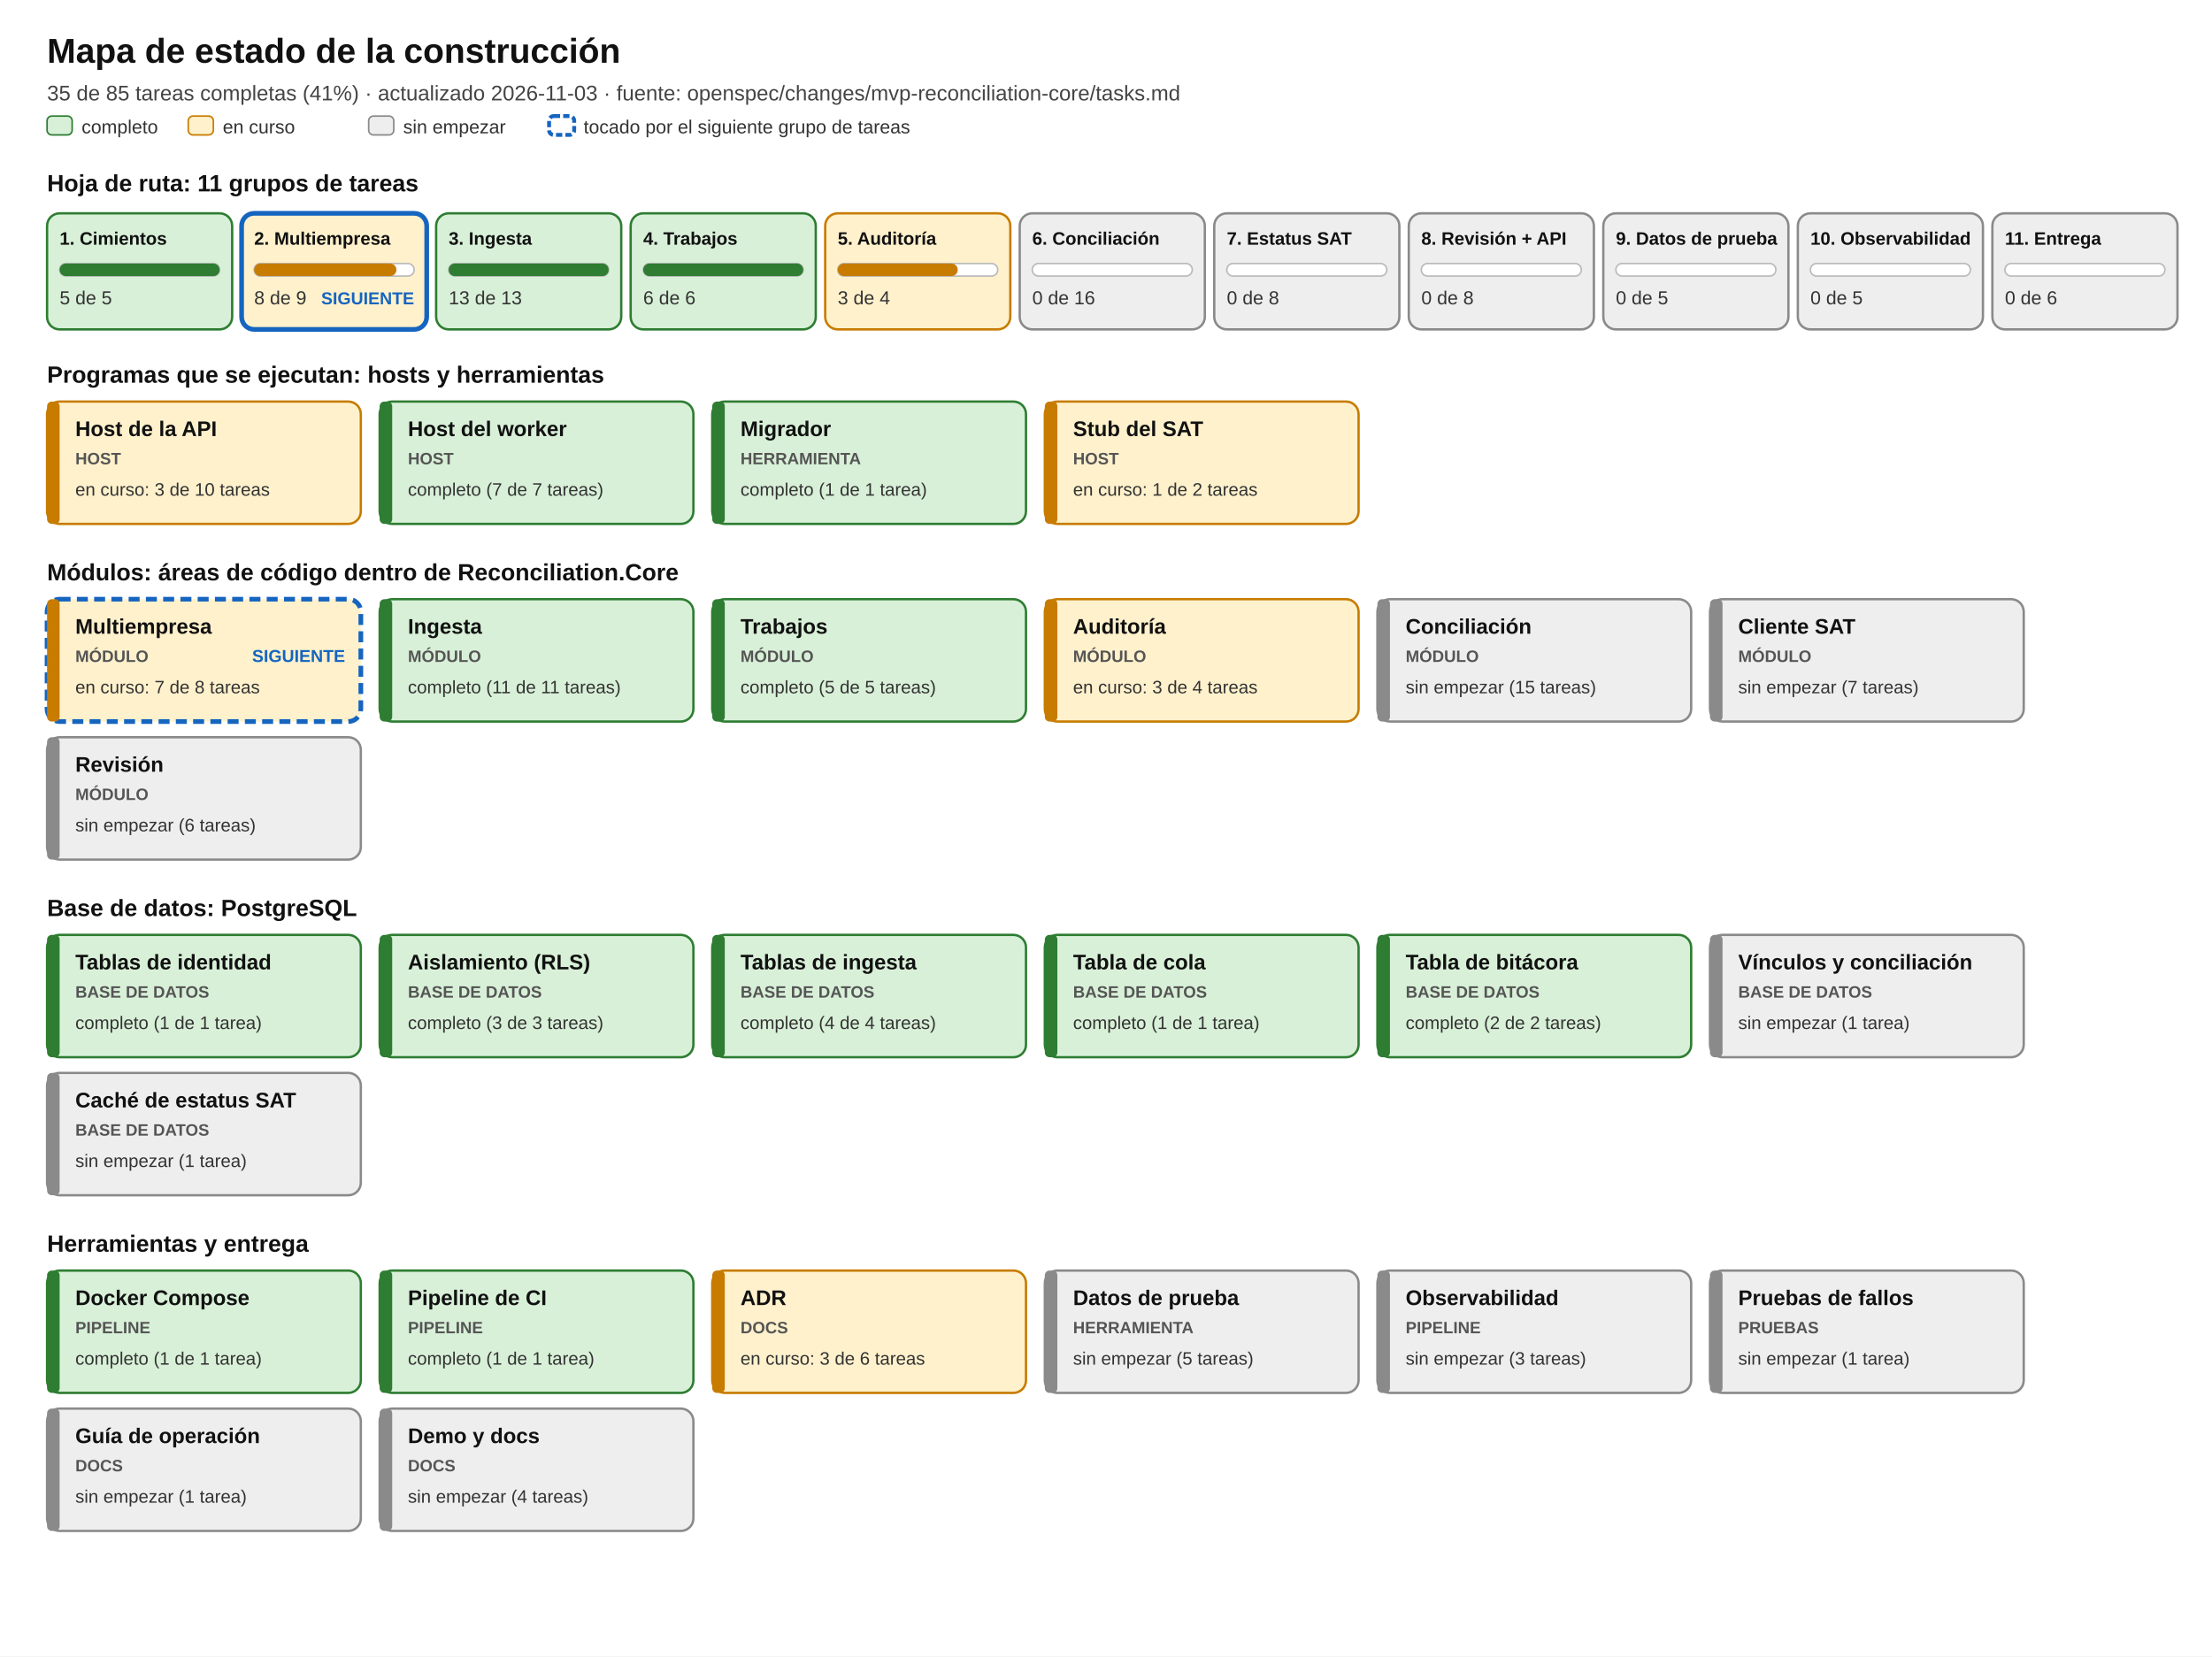
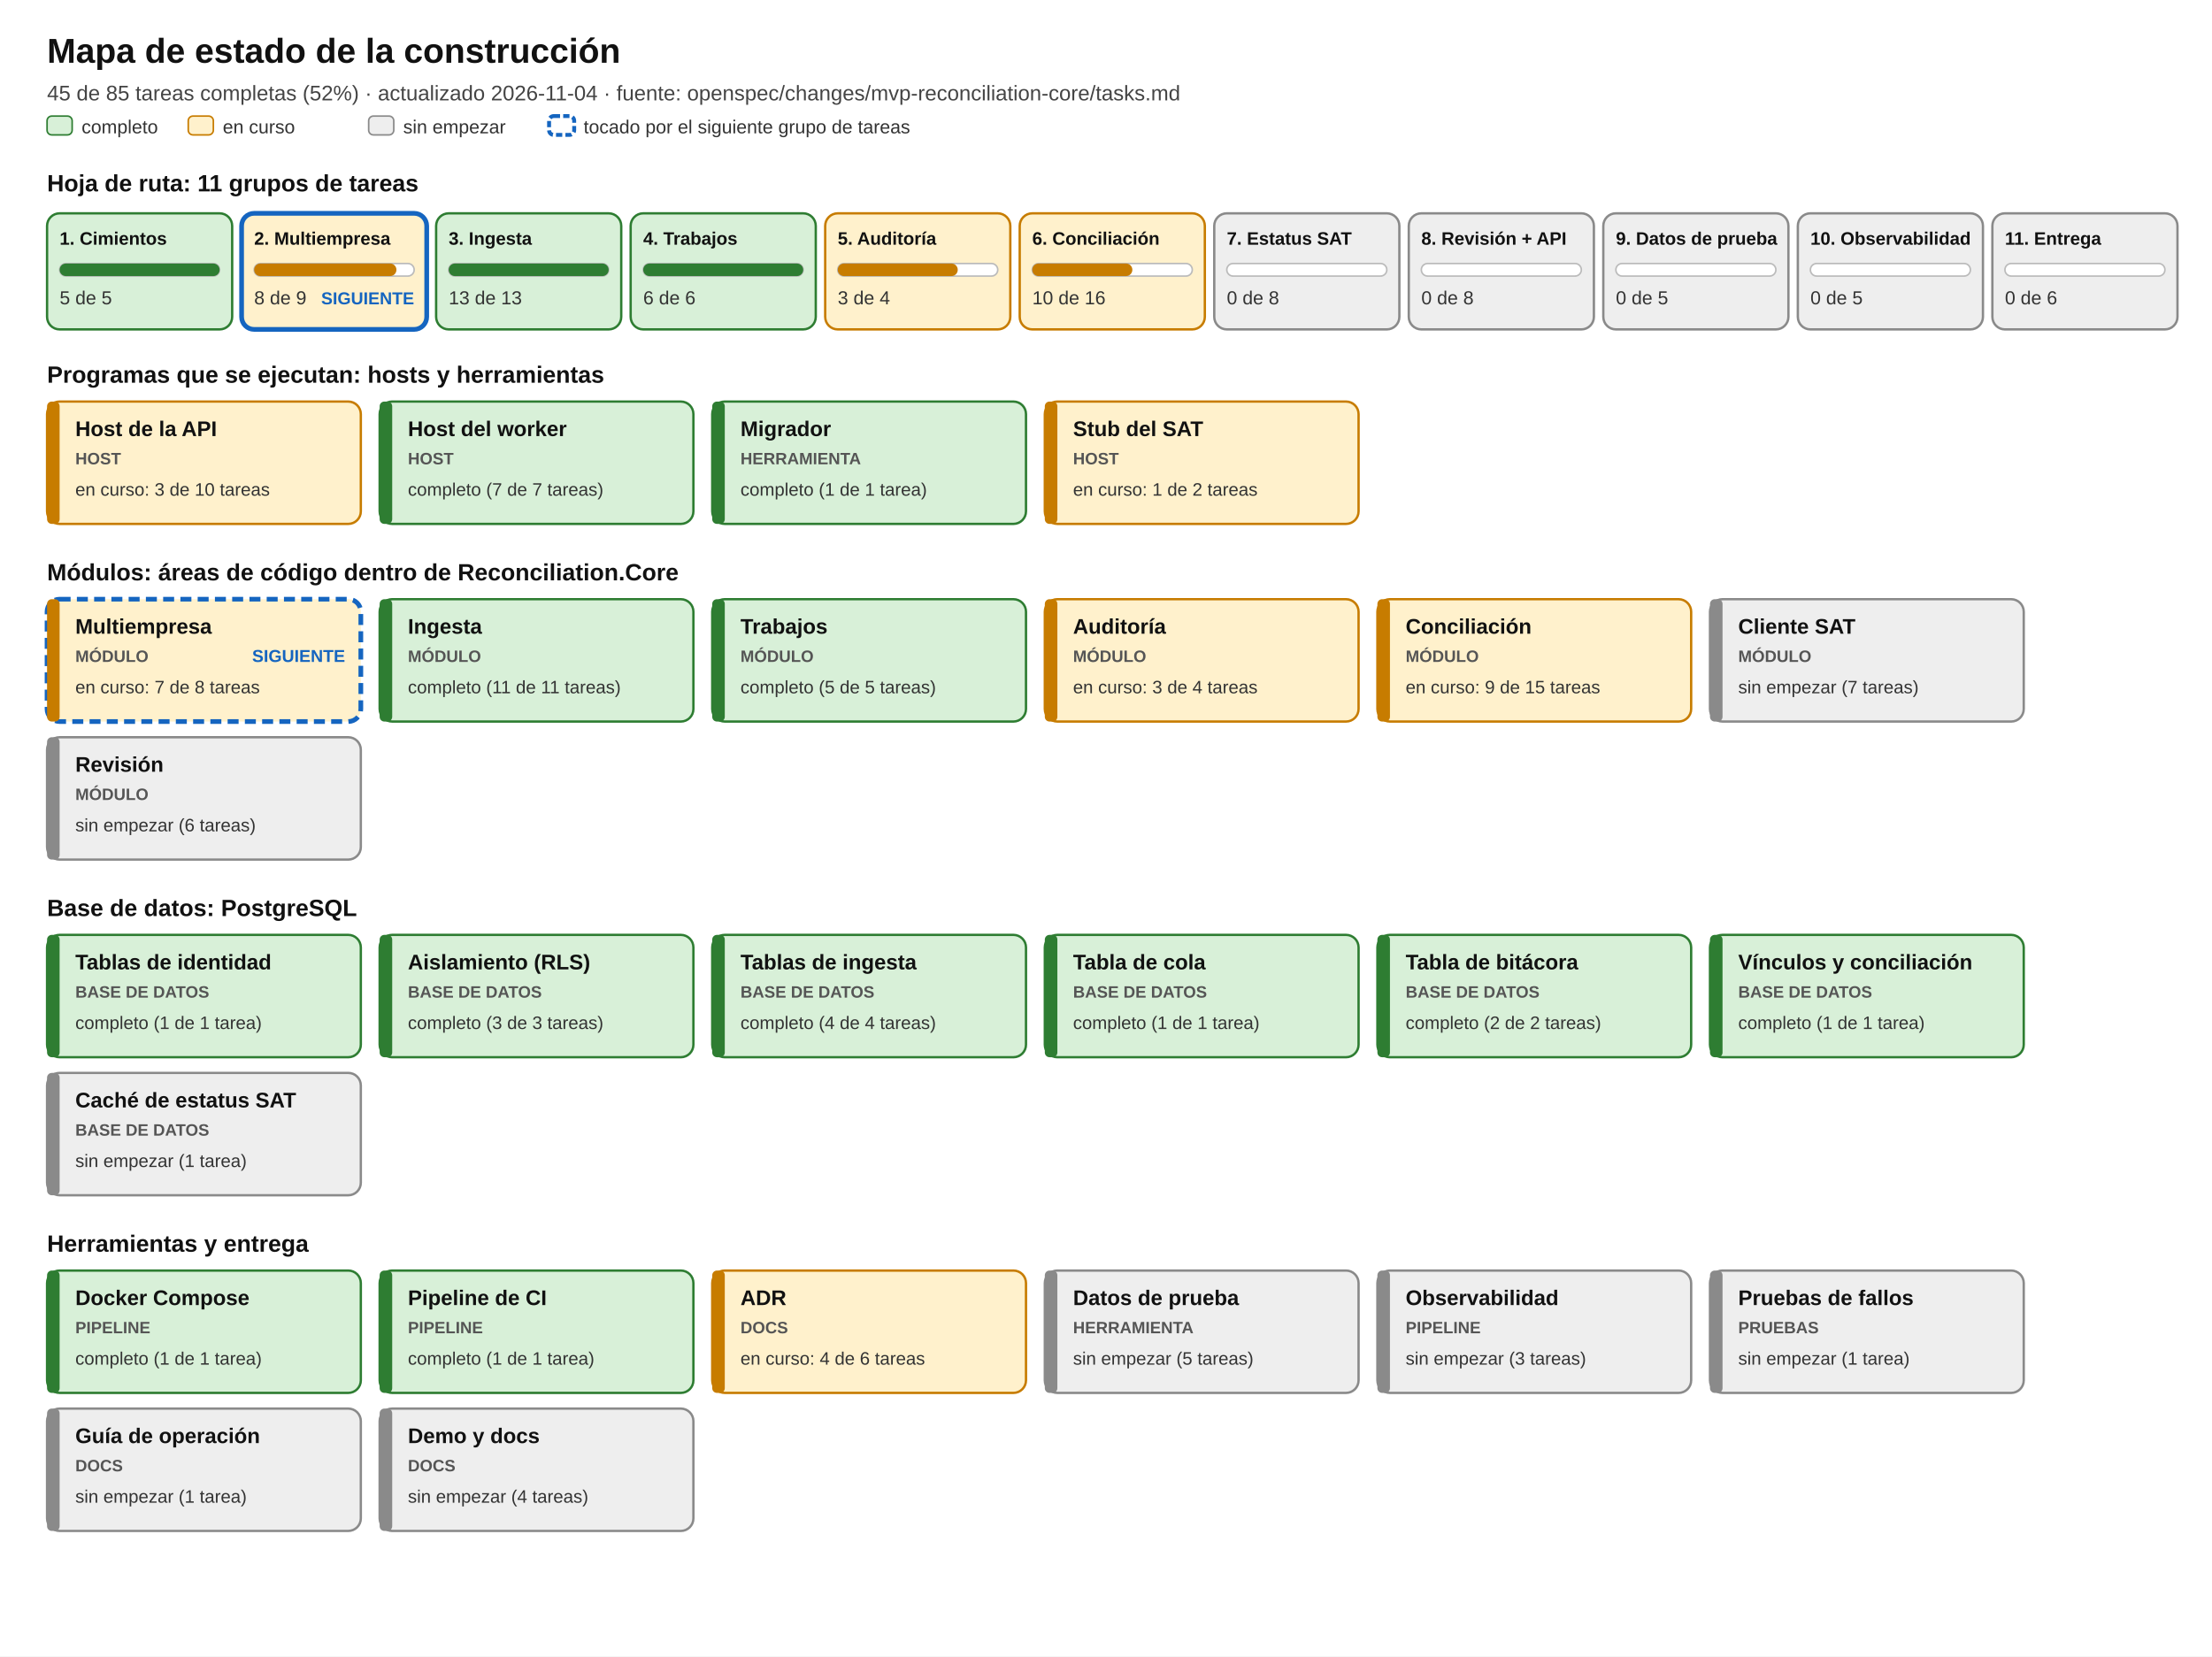
<svg xmlns="http://www.w3.org/2000/svg" width="1410" height="1056" viewBox="0 0 1410 1056" font-family="Liberation Sans, Arial, sans-serif">
  <rect width="1410" height="1056" fill="#fff" />
  <text x="30" y="40" font-size="22" font-weight="bold" fill="#111">Mapa de estado de la construcción</text>
-   <text x="30" y="64" font-size="13.5" fill="#444">35 de 85 tareas completas (41%) · actualizado 2026-11-03 · fuente: openspec/changes/mvp-reconciliation-core/tasks.md</text>
+   <text x="30" y="64" font-size="13.5" fill="#444">45 de 85 tareas completas (52%) · actualizado 2026-11-04 · fuente: openspec/changes/mvp-reconciliation-core/tasks.md</text>
  <rect x="30" y="74" width="16" height="12" rx="3" fill="#d8f0d8" stroke="#2e7d32" />
  <text x="52" y="85" font-size="12" fill="#333">completo</text>
  <rect x="120" y="74" width="16" height="12" rx="3" fill="#fff1cc" stroke="#c77c00" />
  <text x="142" y="85" font-size="12" fill="#333">en curso</text>
  <rect x="235" y="74" width="16" height="12" rx="3" fill="#eeeeee" stroke="#8a8a8a" />
  <text x="257" y="85" font-size="12" fill="#333">sin empezar</text>
  <rect x="350" y="74" width="16" height="12" rx="3" fill="#fff" stroke="#1565c0" stroke-width="2.5" stroke-dasharray="4 2" />
  <text x="372" y="85" font-size="12" fill="#333">tocado por el siguiente grupo de tareas</text>
  <text x="30" y="122" font-size="15" font-weight="bold" fill="#111">Hoja de ruta: 11 grupos de tareas</text>
  <rect x="30" y="136" width="118" height="74" rx="8" fill="#d8f0d8" stroke-width="1.5" stroke="#2e7d32" />
  <text x="38" y="156" font-size="11.5" font-weight="bold" fill="#111">1. Cimientos</text>
  <rect x="38" y="168" width="102" height="8" rx="4" fill="#ffffff" stroke="#bbb" />
  <rect x="38" y="168" width="102.0" height="8" rx="4" fill="#2e7d32" />
  <text x="38" y="194" font-size="12" fill="#333">5 de 5</text>
  <rect x="154" y="136" width="118" height="74" rx="8" fill="#fff1cc" stroke-width="3" stroke="#1565c0" />
  <text x="162" y="156" font-size="11.5" font-weight="bold" fill="#111">2. Multiempresa</text>
  <rect x="162" y="168" width="102" height="8" rx="4" fill="#ffffff" stroke="#bbb" />
  <rect x="162" y="168" width="90.7" height="8" rx="4" fill="#c77c00" />
  <text x="162" y="194" font-size="12" fill="#333">8 de 9</text>
  <text x="264" y="194" text-anchor="end" font-size="11" font-weight="bold" fill="#1565c0">SIGUIENTE</text>
  <rect x="278" y="136" width="118" height="74" rx="8" fill="#d8f0d8" stroke-width="1.5" stroke="#2e7d32" />
  <text x="286" y="156" font-size="11.5" font-weight="bold" fill="#111">3. Ingesta</text>
  <rect x="286" y="168" width="102" height="8" rx="4" fill="#ffffff" stroke="#bbb" />
  <rect x="286" y="168" width="102.0" height="8" rx="4" fill="#2e7d32" />
  <text x="286" y="194" font-size="12" fill="#333">13 de 13</text>
  <rect x="402" y="136" width="118" height="74" rx="8" fill="#d8f0d8" stroke-width="1.5" stroke="#2e7d32" />
  <text x="410" y="156" font-size="11.5" font-weight="bold" fill="#111">4. Trabajos</text>
  <rect x="410" y="168" width="102" height="8" rx="4" fill="#ffffff" stroke="#bbb" />
  <rect x="410" y="168" width="102.0" height="8" rx="4" fill="#2e7d32" />
  <text x="410" y="194" font-size="12" fill="#333">6 de 6</text>
  <rect x="526" y="136" width="118" height="74" rx="8" fill="#fff1cc" stroke-width="1.5" stroke="#c77c00" />
  <text x="534" y="156" font-size="11.5" font-weight="bold" fill="#111">5. Auditoría</text>
  <rect x="534" y="168" width="102" height="8" rx="4" fill="#ffffff" stroke="#bbb" />
  <rect x="534" y="168" width="76.5" height="8" rx="4" fill="#c77c00" />
  <text x="534" y="194" font-size="12" fill="#333">3 de 4</text>
-   <rect x="650" y="136" width="118" height="74" rx="8" fill="#eeeeee" stroke-width="1.5" stroke="#8a8a8a" />
+   <rect x="650" y="136" width="118" height="74" rx="8" fill="#fff1cc" stroke-width="1.5" stroke="#c77c00" />
  <text x="658" y="156" font-size="11.5" font-weight="bold" fill="#111">6. Conciliación</text>
  <rect x="658" y="168" width="102" height="8" rx="4" fill="#ffffff" stroke="#bbb" />
-   <rect x="658" y="168" width="0.0" height="8" rx="4" fill="#8a8a8a" />
-   <text x="658" y="194" font-size="12" fill="#333">0 de 16</text>
+   <rect x="658" y="168" width="63.8" height="8" rx="4" fill="#c77c00" />
+   <text x="658" y="194" font-size="12" fill="#333">10 de 16</text>
  <rect x="774" y="136" width="118" height="74" rx="8" fill="#eeeeee" stroke-width="1.5" stroke="#8a8a8a" />
  <text x="782" y="156" font-size="11.5" font-weight="bold" fill="#111">7. Estatus SAT</text>
  <rect x="782" y="168" width="102" height="8" rx="4" fill="#ffffff" stroke="#bbb" />
  <rect x="782" y="168" width="0.0" height="8" rx="4" fill="#8a8a8a" />
  <text x="782" y="194" font-size="12" fill="#333">0 de 8</text>
  <rect x="898" y="136" width="118" height="74" rx="8" fill="#eeeeee" stroke-width="1.5" stroke="#8a8a8a" />
  <text x="906" y="156" font-size="11.5" font-weight="bold" fill="#111">8. Revisión + API</text>
  <rect x="906" y="168" width="102" height="8" rx="4" fill="#ffffff" stroke="#bbb" />
  <rect x="906" y="168" width="0.0" height="8" rx="4" fill="#8a8a8a" />
  <text x="906" y="194" font-size="12" fill="#333">0 de 8</text>
  <rect x="1022" y="136" width="118" height="74" rx="8" fill="#eeeeee" stroke-width="1.5" stroke="#8a8a8a" />
  <text x="1030" y="156" font-size="11.5" font-weight="bold" fill="#111">9. Datos de prueba</text>
  <rect x="1030" y="168" width="102" height="8" rx="4" fill="#ffffff" stroke="#bbb" />
  <rect x="1030" y="168" width="0.0" height="8" rx="4" fill="#8a8a8a" />
  <text x="1030" y="194" font-size="12" fill="#333">0 de 5</text>
  <rect x="1146" y="136" width="118" height="74" rx="8" fill="#eeeeee" stroke-width="1.5" stroke="#8a8a8a" />
  <text x="1154" y="156" font-size="11.5" font-weight="bold" fill="#111">10. Observabilidad</text>
  <rect x="1154" y="168" width="102" height="8" rx="4" fill="#ffffff" stroke="#bbb" />
  <rect x="1154" y="168" width="0.0" height="8" rx="4" fill="#8a8a8a" />
  <text x="1154" y="194" font-size="12" fill="#333">0 de 5</text>
  <rect x="1270" y="136" width="118" height="74" rx="8" fill="#eeeeee" stroke-width="1.5" stroke="#8a8a8a" />
  <text x="1278" y="156" font-size="11.5" font-weight="bold" fill="#111">11. Entrega</text>
  <rect x="1278" y="168" width="102" height="8" rx="4" fill="#ffffff" stroke="#bbb" />
  <rect x="1278" y="168" width="0.0" height="8" rx="4" fill="#8a8a8a" />
  <text x="1278" y="194" font-size="12" fill="#333">0 de 6</text>
  <text x="30" y="244" font-size="15" font-weight="bold" fill="#111">Programas que se ejecutan: hosts y herramientas</text>
  <rect x="30" y="256" width="200" height="78" rx="8" fill="#fff1cc" stroke="#c77c00" stroke-width="1.5" />
  <rect x="30" y="256" width="8" height="78" rx="3" fill="#c77c00" />
  <text x="48" y="278" font-size="13.5" font-weight="bold" fill="#111">Host de la API</text>
  <text x="48" y="296" font-size="10.5" font-weight="bold" fill="#555">HOST</text>
  <text x="48" y="316" font-size="11.5" fill="#333">en curso: 3 de 10 tareas</text>
  <rect x="242" y="256" width="200" height="78" rx="8" fill="#d8f0d8" stroke="#2e7d32" stroke-width="1.5" />
  <rect x="242" y="256" width="8" height="78" rx="3" fill="#2e7d32" />
  <text x="260" y="278" font-size="13.5" font-weight="bold" fill="#111">Host del worker</text>
  <text x="260" y="296" font-size="10.5" font-weight="bold" fill="#555">HOST</text>
  <text x="260" y="316" font-size="11.5" fill="#333">completo (7 de 7 tareas)</text>
  <rect x="454" y="256" width="200" height="78" rx="8" fill="#d8f0d8" stroke="#2e7d32" stroke-width="1.5" />
  <rect x="454" y="256" width="8" height="78" rx="3" fill="#2e7d32" />
  <text x="472" y="278" font-size="13.5" font-weight="bold" fill="#111">Migrador</text>
  <text x="472" y="296" font-size="10.5" font-weight="bold" fill="#555">HERRAMIENTA</text>
  <text x="472" y="316" font-size="11.5" fill="#333">completo (1 de 1 tarea)</text>
  <rect x="666" y="256" width="200" height="78" rx="8" fill="#fff1cc" stroke="#c77c00" stroke-width="1.5" />
  <rect x="666" y="256" width="8" height="78" rx="3" fill="#c77c00" />
  <text x="684" y="278" font-size="13.5" font-weight="bold" fill="#111">Stub del SAT</text>
  <text x="684" y="296" font-size="10.5" font-weight="bold" fill="#555">HOST</text>
  <text x="684" y="316" font-size="11.5" fill="#333">en curso: 1 de 2 tareas</text>
  <text x="30" y="370" font-size="15" font-weight="bold" fill="#111">Módulos: áreas de código dentro de Reconciliation.Core</text>
  <rect x="30" y="382" width="200" height="78" rx="8" fill="#fff1cc" stroke="#1565c0" stroke-width="3" stroke-dasharray="7 4" />
  <rect x="30" y="382" width="8" height="78" rx="3" fill="#c77c00" />
  <text x="48" y="404" font-size="13.5" font-weight="bold" fill="#111">Multiempresa</text>
  <text x="48" y="422" font-size="10.5" font-weight="bold" fill="#555">MÓDULO</text>
  <text x="48" y="442" font-size="11.5" fill="#333">en curso: 7 de 8 tareas</text>
  <text x="220" y="422" text-anchor="end" font-size="11" font-weight="bold" fill="#1565c0">SIGUIENTE</text>
  <rect x="242" y="382" width="200" height="78" rx="8" fill="#d8f0d8" stroke="#2e7d32" stroke-width="1.5" />
  <rect x="242" y="382" width="8" height="78" rx="3" fill="#2e7d32" />
  <text x="260" y="404" font-size="13.5" font-weight="bold" fill="#111">Ingesta</text>
  <text x="260" y="422" font-size="10.5" font-weight="bold" fill="#555">MÓDULO</text>
  <text x="260" y="442" font-size="11.5" fill="#333">completo (11 de 11 tareas)</text>
  <rect x="454" y="382" width="200" height="78" rx="8" fill="#d8f0d8" stroke="#2e7d32" stroke-width="1.5" />
  <rect x="454" y="382" width="8" height="78" rx="3" fill="#2e7d32" />
  <text x="472" y="404" font-size="13.5" font-weight="bold" fill="#111">Trabajos</text>
  <text x="472" y="422" font-size="10.5" font-weight="bold" fill="#555">MÓDULO</text>
  <text x="472" y="442" font-size="11.5" fill="#333">completo (5 de 5 tareas)</text>
  <rect x="666" y="382" width="200" height="78" rx="8" fill="#fff1cc" stroke="#c77c00" stroke-width="1.5" />
  <rect x="666" y="382" width="8" height="78" rx="3" fill="#c77c00" />
  <text x="684" y="404" font-size="13.5" font-weight="bold" fill="#111">Auditoría</text>
  <text x="684" y="422" font-size="10.5" font-weight="bold" fill="#555">MÓDULO</text>
  <text x="684" y="442" font-size="11.5" fill="#333">en curso: 3 de 4 tareas</text>
-   <rect x="878" y="382" width="200" height="78" rx="8" fill="#eeeeee" stroke="#8a8a8a" stroke-width="1.5" />
-   <rect x="878" y="382" width="8" height="78" rx="3" fill="#8a8a8a" />
+   <rect x="878" y="382" width="200" height="78" rx="8" fill="#fff1cc" stroke="#c77c00" stroke-width="1.5" />
+   <rect x="878" y="382" width="8" height="78" rx="3" fill="#c77c00" />
  <text x="896" y="404" font-size="13.5" font-weight="bold" fill="#111">Conciliación</text>
  <text x="896" y="422" font-size="10.5" font-weight="bold" fill="#555">MÓDULO</text>
-   <text x="896" y="442" font-size="11.5" fill="#333">sin empezar (15 tareas)</text>
+   <text x="896" y="442" font-size="11.5" fill="#333">en curso: 9 de 15 tareas</text>
  <rect x="1090" y="382" width="200" height="78" rx="8" fill="#eeeeee" stroke="#8a8a8a" stroke-width="1.5" />
  <rect x="1090" y="382" width="8" height="78" rx="3" fill="#8a8a8a" />
  <text x="1108" y="404" font-size="13.5" font-weight="bold" fill="#111">Cliente SAT</text>
  <text x="1108" y="422" font-size="10.5" font-weight="bold" fill="#555">MÓDULO</text>
  <text x="1108" y="442" font-size="11.5" fill="#333">sin empezar (7 tareas)</text>
  <rect x="30" y="470" width="200" height="78" rx="8" fill="#eeeeee" stroke="#8a8a8a" stroke-width="1.5" />
  <rect x="30" y="470" width="8" height="78" rx="3" fill="#8a8a8a" />
  <text x="48" y="492" font-size="13.5" font-weight="bold" fill="#111">Revisión</text>
  <text x="48" y="510" font-size="10.5" font-weight="bold" fill="#555">MÓDULO</text>
  <text x="48" y="530" font-size="11.5" fill="#333">sin empezar (6 tareas)</text>
  <text x="30" y="584" font-size="15" font-weight="bold" fill="#111">Base de datos: PostgreSQL</text>
  <rect x="30" y="596" width="200" height="78" rx="8" fill="#d8f0d8" stroke="#2e7d32" stroke-width="1.5" />
  <rect x="30" y="596" width="8" height="78" rx="3" fill="#2e7d32" />
  <text x="48" y="618" font-size="13.5" font-weight="bold" fill="#111">Tablas de identidad</text>
  <text x="48" y="636" font-size="10.5" font-weight="bold" fill="#555">BASE DE DATOS</text>
  <text x="48" y="656" font-size="11.5" fill="#333">completo (1 de 1 tarea)</text>
  <rect x="242" y="596" width="200" height="78" rx="8" fill="#d8f0d8" stroke="#2e7d32" stroke-width="1.5" />
  <rect x="242" y="596" width="8" height="78" rx="3" fill="#2e7d32" />
  <text x="260" y="618" font-size="13.5" font-weight="bold" fill="#111">Aislamiento (RLS)</text>
  <text x="260" y="636" font-size="10.5" font-weight="bold" fill="#555">BASE DE DATOS</text>
  <text x="260" y="656" font-size="11.5" fill="#333">completo (3 de 3 tareas)</text>
  <rect x="454" y="596" width="200" height="78" rx="8" fill="#d8f0d8" stroke="#2e7d32" stroke-width="1.5" />
  <rect x="454" y="596" width="8" height="78" rx="3" fill="#2e7d32" />
  <text x="472" y="618" font-size="13.5" font-weight="bold" fill="#111">Tablas de ingesta</text>
  <text x="472" y="636" font-size="10.5" font-weight="bold" fill="#555">BASE DE DATOS</text>
  <text x="472" y="656" font-size="11.5" fill="#333">completo (4 de 4 tareas)</text>
  <rect x="666" y="596" width="200" height="78" rx="8" fill="#d8f0d8" stroke="#2e7d32" stroke-width="1.5" />
  <rect x="666" y="596" width="8" height="78" rx="3" fill="#2e7d32" />
  <text x="684" y="618" font-size="13.5" font-weight="bold" fill="#111">Tabla de cola</text>
  <text x="684" y="636" font-size="10.5" font-weight="bold" fill="#555">BASE DE DATOS</text>
  <text x="684" y="656" font-size="11.5" fill="#333">completo (1 de 1 tarea)</text>
  <rect x="878" y="596" width="200" height="78" rx="8" fill="#d8f0d8" stroke="#2e7d32" stroke-width="1.5" />
  <rect x="878" y="596" width="8" height="78" rx="3" fill="#2e7d32" />
  <text x="896" y="618" font-size="13.5" font-weight="bold" fill="#111">Tabla de bitácora</text>
  <text x="896" y="636" font-size="10.5" font-weight="bold" fill="#555">BASE DE DATOS</text>
  <text x="896" y="656" font-size="11.5" fill="#333">completo (2 de 2 tareas)</text>
-   <rect x="1090" y="596" width="200" height="78" rx="8" fill="#eeeeee" stroke="#8a8a8a" stroke-width="1.5" />
-   <rect x="1090" y="596" width="8" height="78" rx="3" fill="#8a8a8a" />
+   <rect x="1090" y="596" width="200" height="78" rx="8" fill="#d8f0d8" stroke="#2e7d32" stroke-width="1.5" />
+   <rect x="1090" y="596" width="8" height="78" rx="3" fill="#2e7d32" />
  <text x="1108" y="618" font-size="13.5" font-weight="bold" fill="#111">Vínculos y conciliación</text>
  <text x="1108" y="636" font-size="10.5" font-weight="bold" fill="#555">BASE DE DATOS</text>
-   <text x="1108" y="656" font-size="11.5" fill="#333">sin empezar (1 tarea)</text>
+   <text x="1108" y="656" font-size="11.5" fill="#333">completo (1 de 1 tarea)</text>
  <rect x="30" y="684" width="200" height="78" rx="8" fill="#eeeeee" stroke="#8a8a8a" stroke-width="1.5" />
  <rect x="30" y="684" width="8" height="78" rx="3" fill="#8a8a8a" />
  <text x="48" y="706" font-size="13.5" font-weight="bold" fill="#111">Caché de estatus SAT</text>
  <text x="48" y="724" font-size="10.5" font-weight="bold" fill="#555">BASE DE DATOS</text>
  <text x="48" y="744" font-size="11.5" fill="#333">sin empezar (1 tarea)</text>
  <text x="30" y="798" font-size="15" font-weight="bold" fill="#111">Herramientas y entrega</text>
  <rect x="30" y="810" width="200" height="78" rx="8" fill="#d8f0d8" stroke="#2e7d32" stroke-width="1.5" />
  <rect x="30" y="810" width="8" height="78" rx="3" fill="#2e7d32" />
  <text x="48" y="832" font-size="13.5" font-weight="bold" fill="#111">Docker Compose</text>
  <text x="48" y="850" font-size="10.5" font-weight="bold" fill="#555">PIPELINE</text>
  <text x="48" y="870" font-size="11.5" fill="#333">completo (1 de 1 tarea)</text>
  <rect x="242" y="810" width="200" height="78" rx="8" fill="#d8f0d8" stroke="#2e7d32" stroke-width="1.5" />
  <rect x="242" y="810" width="8" height="78" rx="3" fill="#2e7d32" />
  <text x="260" y="832" font-size="13.5" font-weight="bold" fill="#111">Pipeline de CI</text>
  <text x="260" y="850" font-size="10.5" font-weight="bold" fill="#555">PIPELINE</text>
  <text x="260" y="870" font-size="11.5" fill="#333">completo (1 de 1 tarea)</text>
  <rect x="454" y="810" width="200" height="78" rx="8" fill="#fff1cc" stroke="#c77c00" stroke-width="1.5" />
  <rect x="454" y="810" width="8" height="78" rx="3" fill="#c77c00" />
  <text x="472" y="832" font-size="13.5" font-weight="bold" fill="#111">ADR</text>
  <text x="472" y="850" font-size="10.5" font-weight="bold" fill="#555">DOCS</text>
-   <text x="472" y="870" font-size="11.5" fill="#333">en curso: 3 de 6 tareas</text>
+   <text x="472" y="870" font-size="11.5" fill="#333">en curso: 4 de 6 tareas</text>
  <rect x="666" y="810" width="200" height="78" rx="8" fill="#eeeeee" stroke="#8a8a8a" stroke-width="1.5" />
  <rect x="666" y="810" width="8" height="78" rx="3" fill="#8a8a8a" />
  <text x="684" y="832" font-size="13.5" font-weight="bold" fill="#111">Datos de prueba</text>
  <text x="684" y="850" font-size="10.5" font-weight="bold" fill="#555">HERRAMIENTA</text>
  <text x="684" y="870" font-size="11.5" fill="#333">sin empezar (5 tareas)</text>
  <rect x="878" y="810" width="200" height="78" rx="8" fill="#eeeeee" stroke="#8a8a8a" stroke-width="1.5" />
  <rect x="878" y="810" width="8" height="78" rx="3" fill="#8a8a8a" />
  <text x="896" y="832" font-size="13.5" font-weight="bold" fill="#111">Observabilidad</text>
  <text x="896" y="850" font-size="10.5" font-weight="bold" fill="#555">PIPELINE</text>
  <text x="896" y="870" font-size="11.5" fill="#333">sin empezar (3 tareas)</text>
  <rect x="1090" y="810" width="200" height="78" rx="8" fill="#eeeeee" stroke="#8a8a8a" stroke-width="1.5" />
  <rect x="1090" y="810" width="8" height="78" rx="3" fill="#8a8a8a" />
  <text x="1108" y="832" font-size="13.5" font-weight="bold" fill="#111">Pruebas de fallos</text>
  <text x="1108" y="850" font-size="10.5" font-weight="bold" fill="#555">PRUEBAS</text>
  <text x="1108" y="870" font-size="11.5" fill="#333">sin empezar (1 tarea)</text>
  <rect x="30" y="898" width="200" height="78" rx="8" fill="#eeeeee" stroke="#8a8a8a" stroke-width="1.5" />
  <rect x="30" y="898" width="8" height="78" rx="3" fill="#8a8a8a" />
  <text x="48" y="920" font-size="13.5" font-weight="bold" fill="#111">Guía de operación</text>
  <text x="48" y="938" font-size="10.5" font-weight="bold" fill="#555">DOCS</text>
  <text x="48" y="958" font-size="11.5" fill="#333">sin empezar (1 tarea)</text>
  <rect x="242" y="898" width="200" height="78" rx="8" fill="#eeeeee" stroke="#8a8a8a" stroke-width="1.5" />
  <rect x="242" y="898" width="8" height="78" rx="3" fill="#8a8a8a" />
  <text x="260" y="920" font-size="13.5" font-weight="bold" fill="#111">Demo y docs</text>
  <text x="260" y="938" font-size="10.5" font-weight="bold" fill="#555">DOCS</text>
  <text x="260" y="958" font-size="11.5" fill="#333">sin empezar (4 tareas)</text>
</svg>
